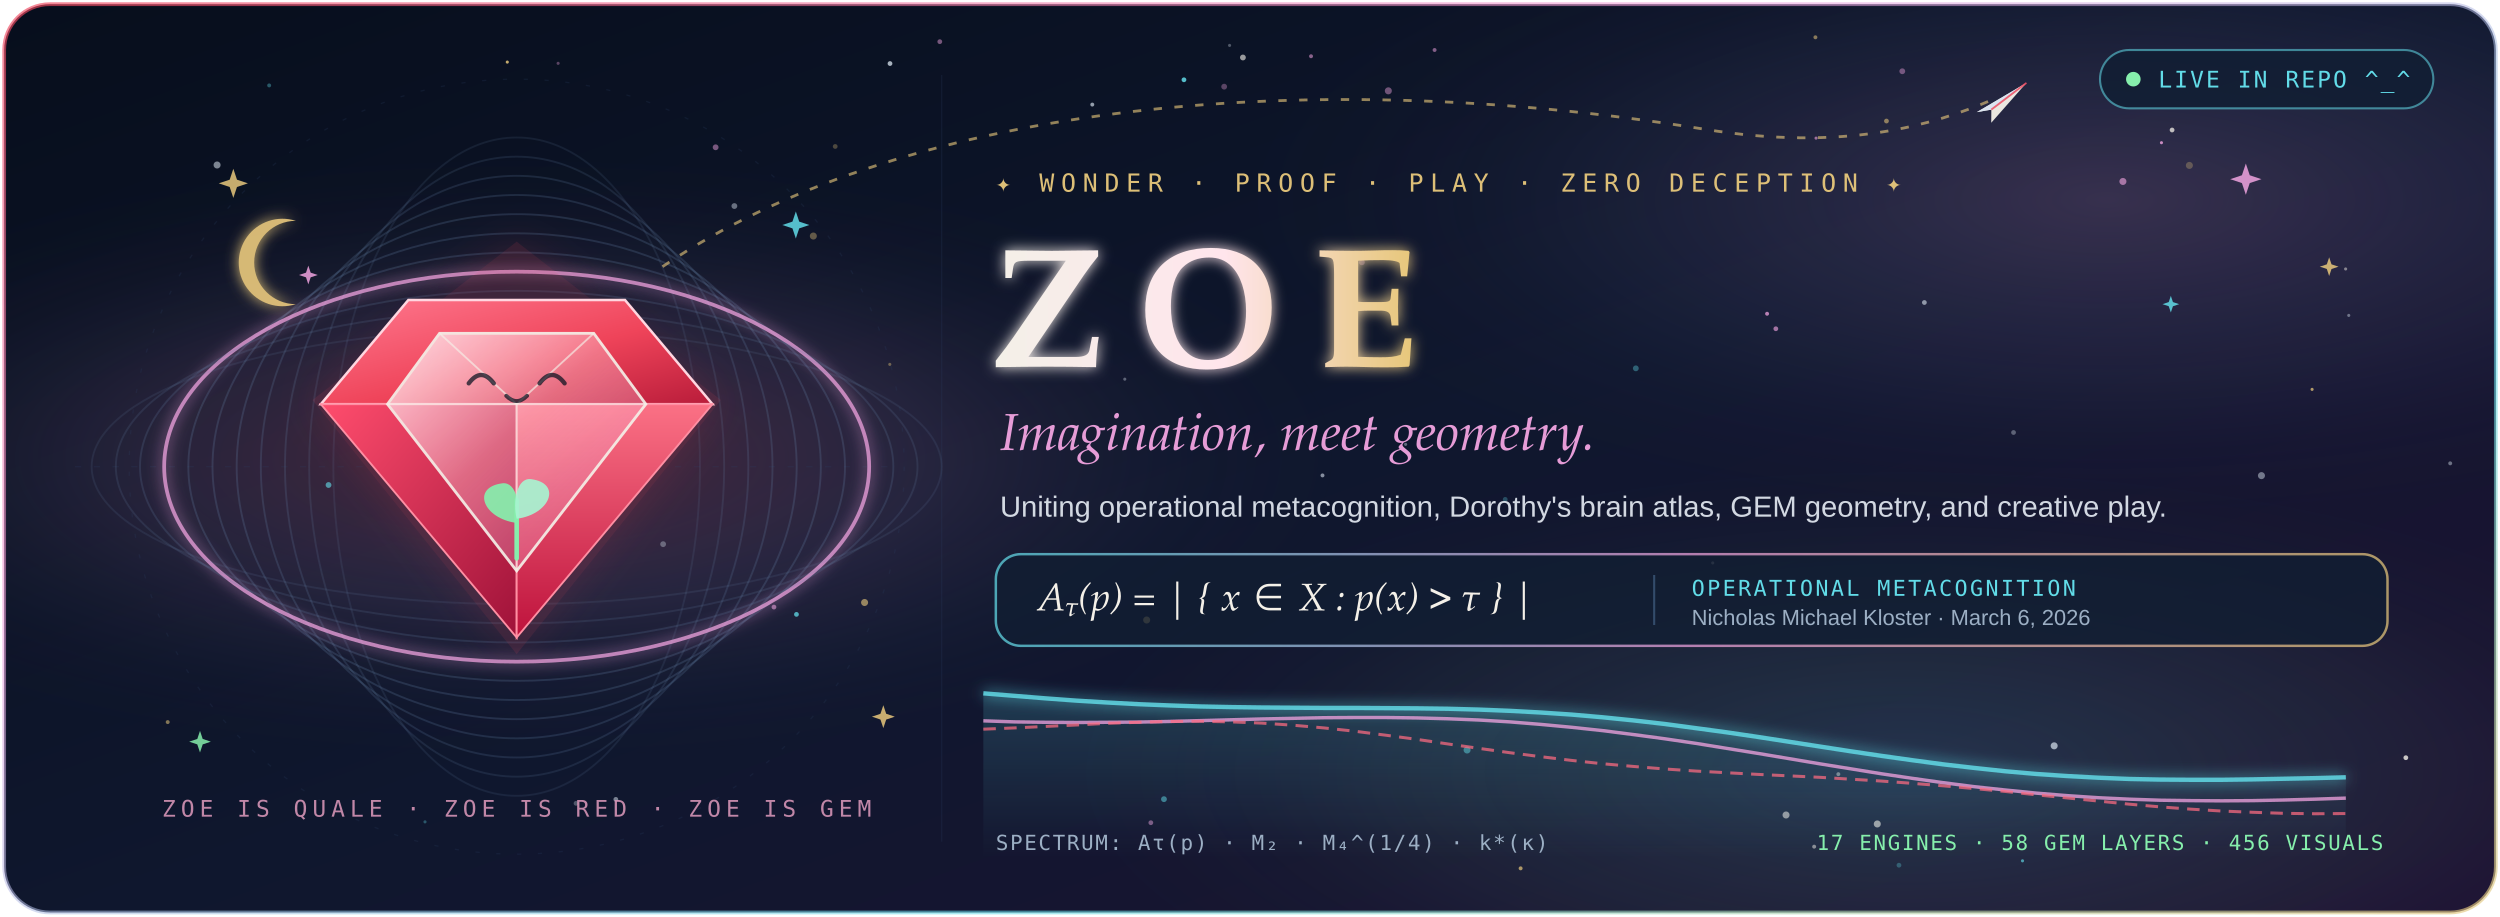
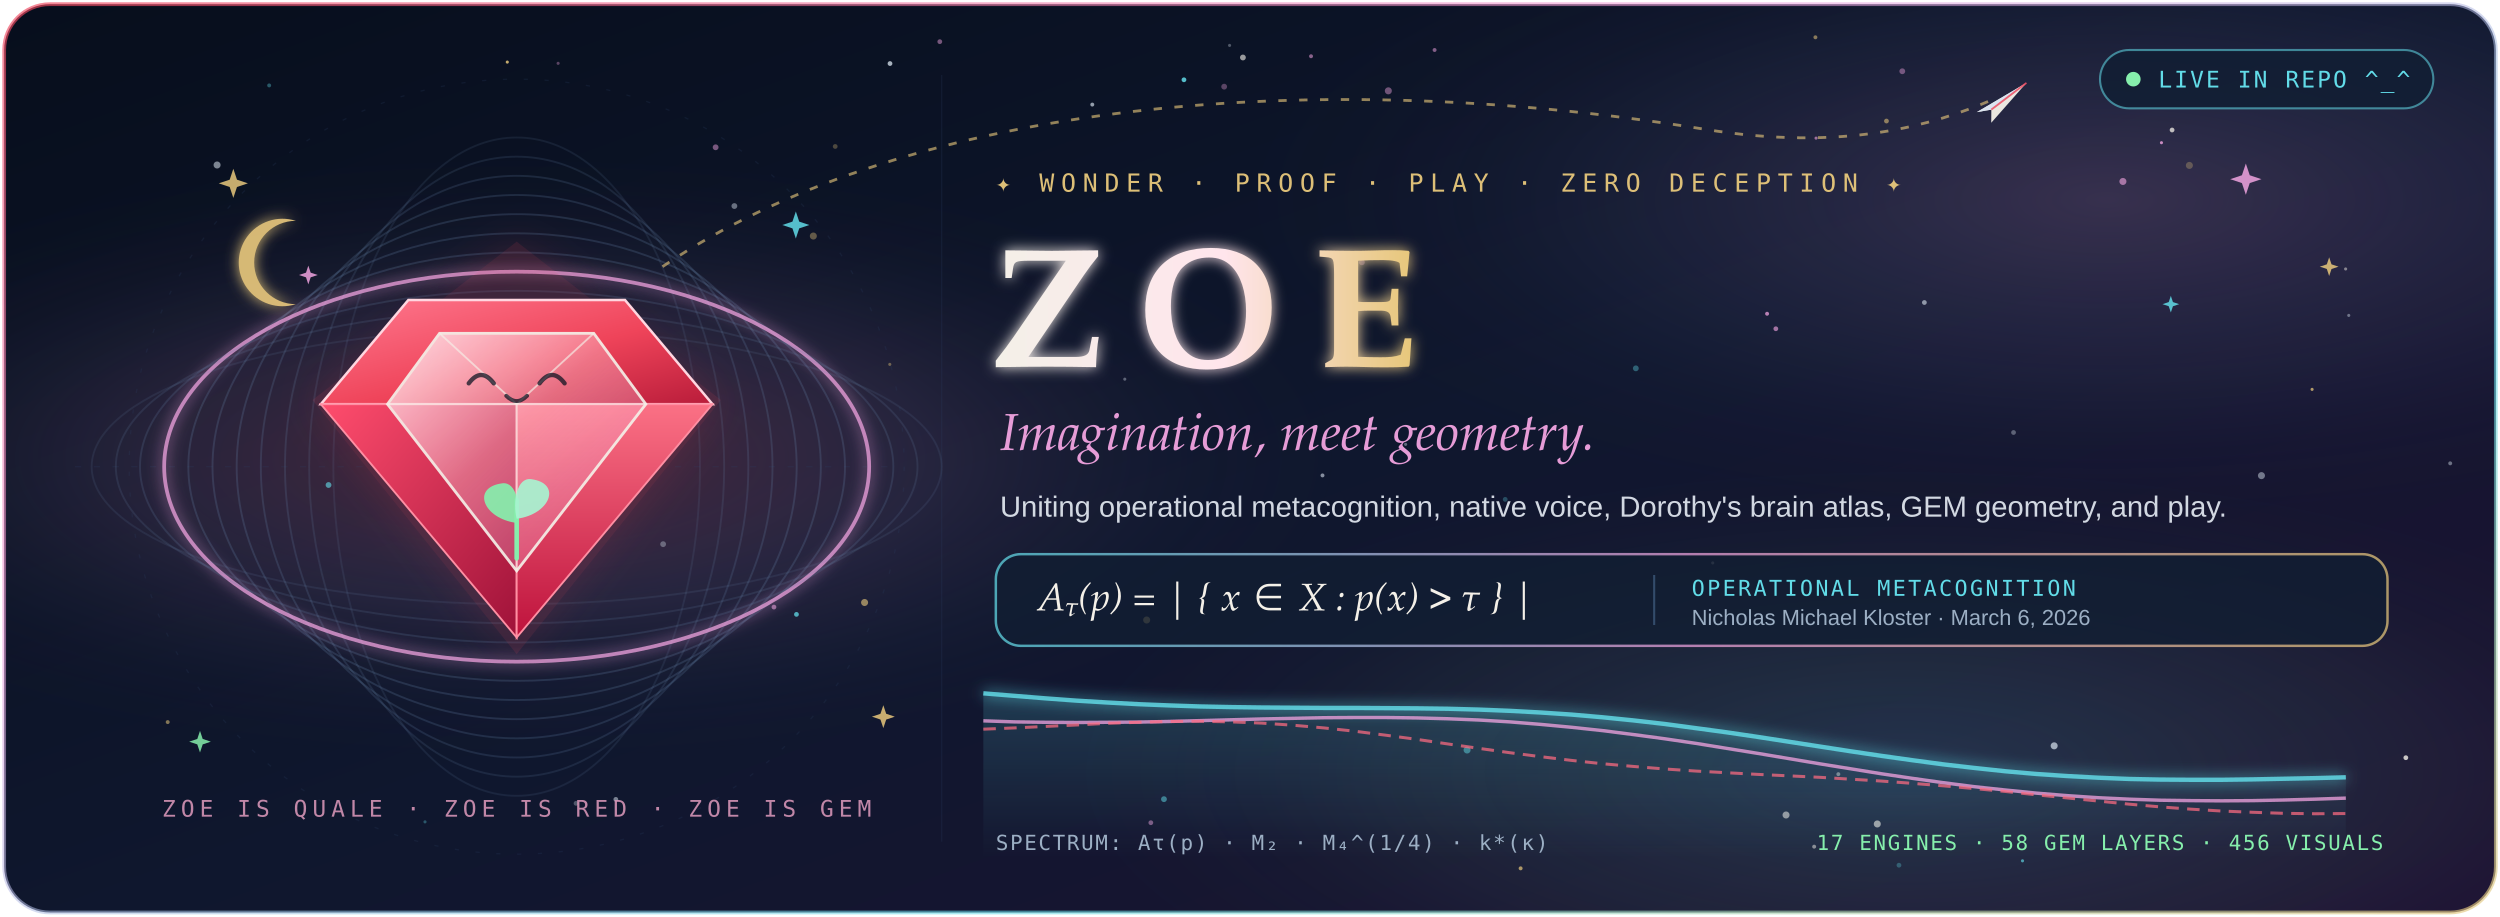
<svg xmlns="http://www.w3.org/2000/svg" viewBox="0 0 1200 440" width="1200" height="440" role="img" aria-label="Zoe — Imagination, meet geometry. Operational Metacognition and unified research observatory.">
  <defs>
    <linearGradient id="bgGrad" x1="0%" y1="0%" x2="100%" y2="100%">
      <stop offset="0%" stop-color="#070e1c" />
      <stop offset="52%" stop-color="#0f172e" />
      <stop offset="100%" stop-color="#1e1233" />
    </linearGradient>
    <radialGradient id="rubyNebula" cx="21%" cy="50%" r="34%">
      <stop offset="0%" stop-color="#ef445a" stop-opacity="0.26" />
      <stop offset="48%" stop-color="#f0a3df" stop-opacity="0.10" />
      <stop offset="100%" stop-color="#08101e" stop-opacity="0" />
    </radialGradient>
    <radialGradient id="orchidNebula" cx="84%" cy="22%" r="36%">
      <stop offset="0%" stop-color="#f0a3df" stop-opacity="0.18" />
      <stop offset="55%" stop-color="#b8a1e3" stop-opacity="0.06" />
      <stop offset="100%" stop-color="#08101e" stop-opacity="0" />
    </radialGradient>
    <radialGradient id="aquaNebula" cx="76%" cy="84%" r="35%">
      <stop offset="0%" stop-color="#62dce8" stop-opacity="0.16" />
      <stop offset="60%" stop-color="#86efac" stop-opacity="0.05" />
      <stop offset="100%" stop-color="#08101e" stop-opacity="0" />
    </radialGradient>
    <linearGradient id="borderGrad" x1="0%" y1="0%" x2="100%" y2="100%">
      <stop offset="0%" stop-color="#ef445a" stop-opacity="0.65" />
      <stop offset="35%" stop-color="#f0a3df" stop-opacity="0.55" />
      <stop offset="70%" stop-color="#62dce8" stop-opacity="0.55" />
      <stop offset="100%" stop-color="#e7c77b" stop-opacity="0.65" />
    </linearGradient>
    <linearGradient id="titleGrad" x1="0%" y1="0%" x2="100%" y2="0%">
      <stop offset="0%" stop-color="#f4f0e8" />
      <stop offset="55%" stop-color="#ffe5ec" />
      <stop offset="100%" stop-color="#e7c77b" />
    </linearGradient>
    <linearGradient id="gemFacetTop" x1="0%" y1="0%" x2="100%" y2="100%">
      <stop offset="0%" stop-color="#ff7a90" />
      <stop offset="55%" stop-color="#ef445a" />
      <stop offset="100%" stop-color="#b91c3a" />
    </linearGradient>
    <linearGradient id="gemFacetLeft" x1="0%" y1="0%" x2="100%" y2="100%">
      <stop offset="0%" stop-color="#ff4d6d" />
      <stop offset="100%" stop-color="#9f1239" />
    </linearGradient>
    <linearGradient id="gemFacetRight" x1="0%" y1="0%" x2="0%" y2="100%">
      <stop offset="0%" stop-color="#fb7185" />
      <stop offset="100%" stop-color="#be123c" />
    </linearGradient>
    <linearGradient id="gemInner" x1="0%" y1="0%" x2="100%" y2="100%">
      <stop offset="0%" stop-color="#fff1f5" stop-opacity="0.92" />
      <stop offset="45%" stop-color="#ffd6e0" stop-opacity="0.38" />
      <stop offset="100%" stop-color="#f0a3df" stop-opacity="0.18" />
    </linearGradient>
    <linearGradient id="eqBorder" x1="0%" y1="0%" x2="100%" y2="0%">
      <stop offset="0%" stop-color="#62dce8" stop-opacity="0.72" />
      <stop offset="50%" stop-color="#f0a3df" stop-opacity="0.72" />
      <stop offset="100%" stop-color="#e7c77b" stop-opacity="0.72" />
    </linearGradient>
    <linearGradient id="waveFill" x1="0%" y1="0%" x2="0%" y2="100%">
      <stop offset="0%" stop-color="#62dce8" stop-opacity="0.18" />
      <stop offset="100%" stop-color="#62dce8" stop-opacity="0.0" />
    </linearGradient>
    <filter id="softGlow" x="-30%" y="-30%" width="160%" height="160%">
      <feGaussianBlur stdDeviation="3.2" result="blur" />
      <feMerge>
        <feMergeNode in="blur" />
        <feMergeNode in="SourceGraphic" />
      </feMerge>
    </filter>
    <filter id="gemHalo" x="-45%" y="-45%" width="190%" height="190%">
      <feGaussianBlur stdDeviation="10" result="blur" />
      <feMerge>
        <feMergeNode in="blur" />
        <feMergeNode in="SourceGraphic" />
      </feMerge>
    </filter>
    <clipPath id="cardClip">
      <rect x="2" y="2" width="1196" height="436" rx="22" />
    </clipPath>
  </defs>
  <g clip-path="url(#cardClip)">
    <rect width="1200" height="440" fill="url(#bgGrad)" />
    <rect width="1200" height="440" fill="url(#rubyNebula)" />
    <rect width="1200" height="440" fill="url(#orchidNebula)" />
    <rect width="1200" height="440" fill="url(#aquaNebula)" />
    <g stroke="#2a3f63" stroke-width="0.6" opacity="0.22">
      <line x1="452" y1="36" x2="452" y2="404" />
      <line x1="36" y1="224" x2="432" y2="224" stroke-dasharray="3 6" />
      <circle cx="248" cy="224" r="186" fill="none" stroke-dasharray="2 8" />
    </g>
    <circle cx="1019.0" cy="87.1" r="1.70" fill="#f0a3df" opacity="0.61">
      <animate attributeName="opacity" values="0.21;0.81;0.21" dur="5.09s" begin="2.00s" repeatCount="indefinite" />
    </circle>
    <circle cx="1176.1" cy="222.4" r="0.95" fill="#cbd5e1" opacity="0.47" />
    <circle cx="848.2" cy="150.6" r="0.95" fill="#f0a3df" opacity="0.74" />
    <circle cx="905.5" cy="58.1" r="1.15" fill="#e7c77b" opacity="0.56" />
    <circle cx="104.2" cy="79.2" r="1.70" fill="#cbd5e1" opacity="0.59">
      <animate attributeName="opacity" values="0.21;0.79;0.21" dur="4.42s" begin="1.11s" repeatCount="indefinite" />
    </circle>
    <circle cx="785.2" cy="176.8" r="1.40" fill="#62dce8" opacity="0.37" />
    <circle cx="352.5" cy="98.9" r="1.40" fill="#cbd5e1" opacity="0.48" />
    <circle cx="666.4" cy="43.6" r="1.70" fill="#f0a3df" opacity="0.44" />
    <circle cx="911.5" cy="415.3" r="1.15" fill="#62dce8" opacity="0.30">
      <animate attributeName="opacity" values="0.10;0.50;0.10" dur="4.08s" begin="2.52s" repeatCount="indefinite" />
    </circle>
    <circle cx="870.8" cy="406.4" r="0.95" fill="#f4f0e8" opacity="0.50" />
    <circle cx="913.1" cy="34.2" r="1.40" fill="#f0a3df" opacity="0.42" />
    <circle cx="722.5" cy="239.7" r="1.15" fill="#62dce8" opacity="0.28" />
    <circle cx="295.6" cy="383.7" r="1.15" fill="#cbd5e1" opacity="0.56">
      <animate attributeName="opacity" values="0.20;0.76;0.20" dur="3.89s" begin="2.95s" repeatCount="indefinite" />
    </circle>
    <circle cx="1154.8" cy="363.7" r="1.15" fill="#f4f0e8" opacity="0.80" />
    <circle cx="1042.6" cy="62.4" r="1.15" fill="#f4f0e8" opacity="0.74" />
    <circle cx="688.6" cy="24.0" r="0.95" fill="#f0a3df" opacity="0.52" />
    <circle cx="427.1" cy="174.9" r="0.75" fill="#e7c77b" opacity="0.41">
      <animate attributeName="opacity" values="0.15;0.61;0.15" dur="4.76s" begin="0.28s" repeatCount="indefinite" />
    </circle>
    <circle cx="852.4" cy="157.8" r="1.15" fill="#f0a3df" opacity="0.63" />
    <circle cx="400.9" cy="70.3" r="1.15" fill="#e7c77b" opacity="0.30" />
    <circle cx="653.7" cy="125.9" r="1.40" fill="#f0a3df" opacity="0.31" />
    <circle cx="1037.5" cy="68.5" r="0.75" fill="#f0a3df" opacity="0.80">
      <animate attributeName="opacity" values="0.28;1.00;0.28" dur="3.61s" begin="3.37s" repeatCount="indefinite" />
    </circle>
    <circle cx="629.3" cy="27.0" r="0.95" fill="#f0a3df" opacity="0.55" />
    <circle cx="674.7" cy="213.3" r="0.75" fill="#cbd5e1" opacity="0.44" />
    <circle cx="822.1" cy="270.2" r="0.75" fill="#f4f0e8" opacity="0.41" />
    <circle cx="871.7" cy="66.3" r="0.75" fill="#f0a3df" opacity="0.60">
      <animate attributeName="opacity" values="0.21;0.80;0.21" dur="5.21s" begin="1.09s" repeatCount="indefinite" />
    </circle>
    <circle cx="986.0" cy="358.0" r="1.70" fill="#cbd5e1" opacity="0.76" />
    <circle cx="596.6" cy="27.6" r="1.40" fill="#f4f0e8" opacity="0.61" />
    <circle cx="871.4" cy="17.9" r="0.95" fill="#e7c77b" opacity="0.55" />
    <circle cx="1125.9" cy="129.1" r="0.75" fill="#f4f0e8" opacity="0.47">
      <animate attributeName="opacity" values="0.17;0.67;0.17" dur="4.63s" begin="3.80s" repeatCount="indefinite" />
    </circle>
    <circle cx="634.8" cy="228.2" r="0.95" fill="#cbd5e1" opacity="0.63" />
    <circle cx="129.2" cy="41.0" r="0.95" fill="#62dce8" opacity="0.36" />
    <circle cx="80.5" cy="346.6" r="0.95" fill="#e7c77b" opacity="0.54" />
    <circle cx="558.7" cy="383.6" r="1.40" fill="#62dce8" opacity="0.50">
      <animate attributeName="opacity" values="0.17;0.70;0.17" dur="3.21s" begin="0.93s" repeatCount="indefinite" />
    </circle>
    <circle cx="204.0" cy="394.5" r="0.75" fill="#62dce8" opacity="0.33" />
    <circle cx="539.9" cy="182.0" r="0.75" fill="#cbd5e1" opacity="0.41" />
    <circle cx="1050.9" cy="79.4" r="1.70" fill="#e7c77b" opacity="0.29" />
    <circle cx="590.2" cy="21.8" r="0.75" fill="#cbd5e1" opacity="0.36">
      <animate attributeName="opacity" values="0.13;0.56;0.13" dur="3.93s" begin="0.01s" repeatCount="indefinite" />
    </circle>
    <circle cx="704.2" cy="360.0" r="1.70" fill="#62dce8" opacity="0.47" />
    <circle cx="901.1" cy="395.5" r="1.70" fill="#f4f0e8" opacity="0.59" />
    <circle cx="550.4" cy="297.6" r="1.70" fill="#e7c77b" opacity="0.66" />
    <circle cx="882.4" cy="371.6" r="0.95" fill="#f4f0e8" opacity="0.43">
      <animate attributeName="opacity" values="0.15;0.63;0.15" dur="4.18s" begin="3.93s" repeatCount="indefinite" />
    </circle>
    <circle cx="343.5" cy="70.7" r="1.40" fill="#f0a3df" opacity="0.48" />
    <circle cx="243.5" cy="29.8" r="0.75" fill="#e7c77b" opacity="0.84" />
    <circle cx="318.3" cy="261.2" r="1.40" fill="#cbd5e1" opacity="0.38" />
    <circle cx="729.9" cy="416.8" r="0.95" fill="#e7c77b" opacity="0.71">
      <animate attributeName="opacity" values="0.25;0.91;0.25" dur="5.55s" begin="3.26s" repeatCount="indefinite" />
    </circle>
    <circle cx="966.5" cy="207.6" r="1.15" fill="#cbd5e1" opacity="0.39" />
    <circle cx="857.3" cy="391.2" r="1.70" fill="#f4f0e8" opacity="0.55" />
    <circle cx="382.3" cy="294.9" r="1.15" fill="#62dce8" opacity="0.75" />
    <circle cx="587.6" cy="41.6" r="1.40" fill="#f0a3df" opacity="0.34">
      <animate attributeName="opacity" values="0.12;0.54;0.12" dur="4.75s" begin="3.01s" repeatCount="indefinite" />
    </circle>
    <circle cx="267.9" cy="30.4" r="0.75" fill="#f0a3df" opacity="0.35" />
    <circle cx="1085.5" cy="228.3" r="1.70" fill="#cbd5e1" opacity="0.51" />
    <circle cx="276.5" cy="385.6" r="1.15" fill="#cbd5e1" opacity="0.34" />
    <circle cx="415.0" cy="289.2" r="1.70" fill="#e7c77b" opacity="0.61">
      <animate attributeName="opacity" values="0.21;0.81;0.21" dur="5.10s" begin="1.32s" repeatCount="indefinite" />
    </circle>
    <circle cx="157.7" cy="232.8" r="1.40" fill="#62dce8" opacity="0.62" />
    <circle cx="451.1" cy="20.0" r="1.15" fill="#f0a3df" opacity="0.47" />
    <circle cx="970.8" cy="413.2" r="0.75" fill="#62dce8" opacity="0.65" />
    <circle cx="568.3" cy="38.3" r="1.15" fill="#62dce8" opacity="0.84">
      <animate attributeName="opacity" values="0.30;1.00;0.30" dur="3.11s" begin="1.42s" repeatCount="indefinite" />
    </circle>
    <circle cx="552.4" cy="394.9" r="1.15" fill="#f0a3df" opacity="0.47" />
    <circle cx="910.4" cy="282.7" r="1.15" fill="#e7c77b" opacity="0.35" />
    <circle cx="524.3" cy="50.2" r="0.95" fill="#cbd5e1" opacity="0.71" />
    <circle cx="390.4" cy="113.3" r="1.70" fill="#e7c77b" opacity="0.39">
      <animate attributeName="opacity" values="0.13;0.59;0.13" dur="5.39s" begin="3.79s" repeatCount="indefinite" />
    </circle>
    <circle cx="371.5" cy="291.4" r="1.15" fill="#f0a3df" opacity="0.57" />
    <circle cx="923.7" cy="145.2" r="1.15" fill="#cbd5e1" opacity="0.65" />
    <circle cx="1109.8" cy="186.9" r="0.75" fill="#e7c77b" opacity="0.74" />
    <circle cx="427.2" cy="30.5" r="1.15" fill="#cbd5e1" opacity="0.82">
      <animate attributeName="opacity" values="0.29;1.00;0.29" dur="3.42s" begin="3.13s" repeatCount="indefinite" />
    </circle>
    <circle cx="1127.4" cy="151.4" r="0.75" fill="#cbd5e1" opacity="0.46" />
    <circle cx="644.4" cy="174.5" r="0.95" fill="#f0a3df" opacity="0.48" />
    <circle cx="319.6" cy="218.2" r="1.15" fill="#62dce8" opacity="0.54" />
    <g transform="translate(112.0,88.0)">
      <polygon points="0,-7.00 1.75,-1.75 7.00,0 1.75,1.75 0,7.00 -1.75,1.75 -7.00,0 -1.75,-1.75" fill="#e7c77b" opacity="0.85">
        <animate attributeName="opacity" values="0.25;0.98;0.25" dur="3.40s" begin="0.20s" repeatCount="indefinite" />
        <animateTransform attributeName="transform" type="scale" values="0.82;1.15;0.82" dur="3.40s" begin="0.20s" repeatCount="indefinite" />
      </polygon>
    </g>
    <g transform="translate(148.0,132.0)">
      <polygon points="0,-4.50 1.12,-1.12 4.50,0 1.12,1.12 0,4.50 -1.12,1.12 -4.50,0 -1.12,-1.12" fill="#f0a3df" opacity="0.85">
        <animate attributeName="opacity" values="0.25;0.98;0.25" dur="4.10s" begin="1.10s" repeatCount="indefinite" />
        <animateTransform attributeName="transform" type="scale" values="0.82;1.15;0.82" dur="4.10s" begin="1.10s" repeatCount="indefinite" />
      </polygon>
    </g>
    <g transform="translate(382.0,108.0)">
      <polygon points="0,-6.50 1.62,-1.62 6.50,0 1.62,1.62 0,6.50 -1.62,1.62 -6.50,0 -1.62,-1.62" fill="#62dce8" opacity="0.85">
        <animate attributeName="opacity" values="0.25;0.98;0.25" dur="3.80s" begin="0.60s" repeatCount="indefinite" />
        <animateTransform attributeName="transform" type="scale" values="0.82;1.15;0.82" dur="3.80s" begin="0.60s" repeatCount="indefinite" />
      </polygon>
    </g>
    <g transform="translate(424.0,344.0)">
      <polygon points="0,-5.50 1.38,-1.38 5.50,0 1.38,1.38 0,5.50 -1.38,1.38 -5.50,0 -1.38,-1.38" fill="#e7c77b" opacity="0.85">
        <animate attributeName="opacity" values="0.25;0.98;0.25" dur="4.50s" begin="1.70s" repeatCount="indefinite" />
        <animateTransform attributeName="transform" type="scale" values="0.82;1.15;0.82" dur="4.50s" begin="1.70s" repeatCount="indefinite" />
      </polygon>
    </g>
    <g transform="translate(1078.0,86.0)">
      <polygon points="0,-7.50 1.88,-1.88 7.50,0 1.88,1.88 0,7.50 -1.88,1.88 -7.50,0 -1.88,-1.88" fill="#f0a3df" opacity="0.85">
        <animate attributeName="opacity" values="0.25;0.98;0.25" dur="3.90s" begin="0.40s" repeatCount="indefinite" />
        <animateTransform attributeName="transform" type="scale" values="0.82;1.15;0.82" dur="3.90s" begin="0.40s" repeatCount="indefinite" />
      </polygon>
    </g>
    <g transform="translate(1118.0,128.0)">
      <polygon points="0,-4.50 1.12,-1.12 4.50,0 1.12,1.12 0,4.50 -1.12,1.12 -4.50,0 -1.12,-1.12" fill="#e7c77b" opacity="0.85">
        <animate attributeName="opacity" values="0.25;0.98;0.25" dur="3.20s" begin="1.90s" repeatCount="indefinite" />
        <animateTransform attributeName="transform" type="scale" values="0.82;1.15;0.82" dur="3.20s" begin="1.90s" repeatCount="indefinite" />
      </polygon>
    </g>
    <g transform="translate(1042.0,146.0)">
      <polygon points="0,-4.00 1.00,-1.00 4.00,0 1.00,1.00 0,4.00 -1.00,1.00 -4.00,0 -1.00,-1.00" fill="#62dce8" opacity="0.85">
        <animate attributeName="opacity" values="0.25;0.98;0.25" dur="4.60s" begin="0.90s" repeatCount="indefinite" />
        <animateTransform attributeName="transform" type="scale" values="0.82;1.15;0.82" dur="4.60s" begin="0.90s" repeatCount="indefinite" />
      </polygon>
    </g>
    <g transform="translate(96.0,356.0)">
      <polygon points="0,-5.20 1.30,-1.30 5.20,0 1.30,1.30 0,5.20 -1.30,1.30 -5.20,0 -1.30,-1.30" fill="#86efac" opacity="0.85">
        <animate attributeName="opacity" values="0.25;0.98;0.25" dur="4.20s" begin="1.40s" repeatCount="indefinite" />
        <animateTransform attributeName="transform" type="scale" values="0.82;1.15;0.82" dur="4.20s" begin="1.40s" repeatCount="indefinite" />
      </polygon>
    </g>
    <g>
      <ellipse cx="248.0" cy="224.0" rx="88.0" ry="158.0" fill="none" stroke="#6483a8" stroke-width="0.9" opacity="0.14" />
      <ellipse cx="248.0" cy="224.0" rx="99.6" ry="148.8" fill="none" stroke="#6483a8" stroke-width="0.9" opacity="0.17" />
      <ellipse cx="248.0" cy="224.0" rx="111.2" ry="139.6" fill="none" stroke="#6483a8" stroke-width="0.9" opacity="0.20" />
      <ellipse cx="248.0" cy="224.0" rx="122.8" ry="130.4" fill="none" stroke="#6483a8" stroke-width="0.9" opacity="0.22" />
      <ellipse cx="248.0" cy="224.0" rx="134.4" ry="121.2" fill="none" stroke="#6483a8" stroke-width="0.9" opacity="0.24" />
      <ellipse cx="248.0" cy="224.0" rx="146.0" ry="112.0" fill="none" stroke="#6483a8" stroke-width="0.9" opacity="0.24" />
      <ellipse cx="248.0" cy="224.0" rx="157.6" ry="102.8" fill="none" stroke="#6483a8" stroke-width="0.9" opacity="0.24" />
      <ellipse cx="248.0" cy="224.0" rx="169.2" ry="93.6" fill="none" stroke="#f0a3df" stroke-width="1.8" opacity="0.78" filter="url(#softGlow)">
        <animate attributeName="opacity" values="0.52;0.92;0.52" dur="5.5s" repeatCount="indefinite" />
      </ellipse>
      <ellipse cx="248.0" cy="224.0" rx="180.8" ry="84.4" fill="none" stroke="#6483a8" stroke-width="0.9" opacity="0.20" />
      <ellipse cx="248.0" cy="224.0" rx="192.4" ry="75.2" fill="none" stroke="#6483a8" stroke-width="0.9" opacity="0.17" />
      <ellipse cx="248.0" cy="224.0" rx="204.0" ry="66.0" fill="none" stroke="#6483a8" stroke-width="0.9" opacity="0.14" />
    </g>
    <path d="M 318,128 C 430,52 620,30 818,62 C 885,73 928,60 956,48" fill="none" stroke="#e7c77b" stroke-width="1.35" stroke-dasharray="4 6" opacity="0.62">
      <animate attributeName="stroke-dashoffset" from="40" to="0" dur="5.2s" repeatCount="indefinite" />
    </path>
    <g transform="translate(960,46)">
      <animateTransform attributeName="transform" type="translate" values="958,47; 966,42; 958,47" dur="4.2s" repeatCount="indefinite" />
      <g transform="rotate(-18)">
        <polygon points="-13,4 14,-2 -8,11 -6,5" fill="#f4f0e8" opacity="0.95" />
        <polygon points="-13,4 14,-2 -6,5" fill="#d9e4f2" opacity="0.88" />
        <line x1="-6" y1="5" x2="14" y2="-2" stroke="#ef445a" stroke-width="0.9" opacity="0.8" />
      </g>
    </g>
    <g transform="translate(128,126)">
      <path d="M 14,-20 A 21,21 0 1,0 14,20 A 15.5,15.5 0 1,1 14,-20 Z" fill="#e7c77b" opacity="0.92" filter="url(#softGlow)" />
    </g>
    <g>
      <animateTransform attributeName="transform" type="translate" values="0,0; 0,-7; 0,0" dur="5.4s" repeatCount="indefinite" />
      <polygon points="248,116 346,192 248,314 150,192" fill="#ef445a" opacity="0.16" filter="url(#gemHalo)" />
      <polygon points="196,144 300,144 342,194 154,194" fill="url(#gemFacetTop)" stroke="#ffd6e0" stroke-width="1.2" />
      <polygon points="154,194 248,194 248,306" fill="url(#gemFacetLeft)" stroke="#ff8fa3" stroke-width="0.9" />
      <polygon points="248,194 342,194 248,306" fill="url(#gemFacetRight)" stroke="#ff8fa3" stroke-width="0.9" />
      <polygon points="211,160 285,160 310,194 248,274 186,194" fill="url(#gemInner)" stroke="#f4f0e8" stroke-width="1.35" opacity="0.92" />
      <line x1="211" y1="160" x2="248" y2="194" stroke="#f4f0e8" stroke-width="0.9" opacity="0.65" />
      <line x1="285" y1="160" x2="248" y2="194" stroke="#f4f0e8" stroke-width="0.9" opacity="0.65" />
      <line x1="186" y1="194" x2="310" y2="194" stroke="#f4f0e8" stroke-width="0.9" opacity="0.55" />
      <line x1="248" y1="194" x2="248" y2="274" stroke="#f4f0e8" stroke-width="0.9" opacity="0.55" />
      <path d="M 225,184 Q 231,176 237,184" fill="none" stroke="#08101e" stroke-width="2.1" stroke-linecap="round" opacity="0.72" />
      <path d="M 259,184 Q 265,176 271,184" fill="none" stroke="#08101e" stroke-width="2.1" stroke-linecap="round" opacity="0.72" />
      <path d="M 243,190 Q 248,195 253,190" fill="none" stroke="#08101e" stroke-width="1.9" stroke-linecap="round" opacity="0.72" />
      <g transform="translate(248,256)">
        <line x1="0" y1="12" x2="0" y2="-16" stroke="#86efac" stroke-width="2.2" stroke-linecap="round" />
        <path d="M 0,-5 C -16,-7 -22,-22 -7,-24 C 0,-25 2,-13 0,-5 Z" fill="#86efac" opacity="0.92" />
        <path d="M 0,-7 C 16,-9 22,-24 7,-26 C 0,-27 -2,-15 0,-7 Z" fill="#a7f3d0" opacity="0.92" />
      </g>
    </g>
    <text x="248" y="392" text-anchor="middle" font-family="'JetBrains Mono', 'Fira Code', ui-monospace, SFMono-Regular, Menlo, monospace" font-size="11" letter-spacing="2.4" fill="#d996b8" opacity="0.88">ZOE IS QUALE · ZOE IS RED · ZOE IS GEM</text>
    <g transform="translate(1008,24)">
      <rect x="0" y="0" width="160" height="28" rx="14" fill="#111e33" fill-opacity="0.85" stroke="#62dce8" stroke-opacity="0.55" stroke-width="1" />
      <circle cx="16" cy="14" r="3.5" fill="#86efac">
        <animate attributeName="opacity" values="0.45;1;0.45" dur="2.2s" repeatCount="indefinite" />
      </circle>
      <text x="28" y="18" font-family="'JetBrains Mono', 'Fira Code', ui-monospace, SFMono-Regular, Menlo, monospace" font-size="11" fill="#62dce8" letter-spacing="1.0">LIVE IN REPO ^_^</text>
    </g>
    <text x="478" y="92" font-family="'JetBrains Mono', 'Fira Code', ui-monospace, SFMono-Regular, Menlo, monospace" font-size="12" letter-spacing="3.2" fill="#e7c77b" opacity="0.95">✦  WONDER  ·  PROOF  ·  PLAY  ·  ZERO DECEPTION  ✦</text>
    <text x="476" y="176" font-family="Georgia, 'Palatino Linotype', 'Book Antiqua', serif" font-size="82" font-weight="700" letter-spacing="16" fill="url(#titleGrad)" filter="url(#softGlow)">ZOE</text>
    <text x="480" y="216" font-family="Georgia, 'Palatino Linotype', 'Book Antiqua', serif" font-style="italic" font-size="25" fill="#f0a3df" opacity="0.95">Imagination, meet geometry.</text>
-     <text x="480" y="248" font-family="'Segoe UI', -apple-system, BlinkMacSystemFont, 'Helvetica Neue', Arial, sans-serif" font-size="14" fill="#e7edf5" opacity="0.90">Uniting operational metacognition, Dorothy's brain atlas, GEM geometry, and creative play.</text>
+     <text x="480" y="248" font-family="'Segoe UI', -apple-system, BlinkMacSystemFont, 'Helvetica Neue', Arial, sans-serif" font-size="14" fill="#e7edf5" opacity="0.90">Uniting operational metacognition, native voice, Dorothy's brain atlas, GEM geometry, and play.</text>
    <g transform="translate(478,266)">
      <rect x="0" y="0" width="668" height="44" rx="12" fill="#111e33" fill-opacity="0.78" stroke="url(#eqBorder)" stroke-width="1.2" />
      <text x="20" y="27" font-family="Georgia, 'Palatino Linotype', 'Book Antiqua', serif" font-style="italic" font-size="18.5" fill="#f4f0e8">
        A<tspan baseline-shift="sub" font-size="13">τ</tspan>(p)  =  | { x ∈ X : p(x) &gt; τ } |
      </text>
      <line x1="316" y1="10" x2="316" y2="34" stroke="#334c6b" stroke-width="1" />
      <text x="334" y="20" font-family="'JetBrains Mono', 'Fira Code', ui-monospace, SFMono-Regular, Menlo, monospace" font-size="10.5" fill="#62dce8" letter-spacing="1.1">OPERATIONAL METACOGNITION</text>
      <text x="334" y="34" font-family="'Segoe UI', -apple-system, BlinkMacSystemFont, 'Helvetica Neue', Arial, sans-serif" font-size="10.5" fill="#9cafc4">Nicholas Michael Kloster · March 6, 2026</text>
    </g>
    <g>
      <path d="M 472.0,332.8 L 486.9,334.0 L 501.7,335.2 L 516.6,336.3 L 531.5,337.2 L 546.3,338.0 L 561.2,338.6 L 576.0,339.1 L 590.9,339.4 L 605.8,339.6 L 620.6,339.7 L 635.5,339.8 L 650.4,339.8 L 665.2,339.9 L 680.1,340.0 L 695.0,340.2 L 709.8,340.6 L 724.7,341.2 L 739.5,342.0 L 754.4,343.0 L 769.3,344.3 L 784.1,345.8 L 799.0,347.5 L 813.9,349.5 L 828.7,351.5 L 843.6,353.7 L 858.5,356.0 L 873.3,358.3 L 888.2,360.6 L 903.0,362.8 L 917.9,364.9 L 932.8,366.9 L 947.6,368.6 L 962.5,370.2 L 977.4,371.5 L 992.2,372.5 L 1007.1,373.3 L 1022.0,373.9 L 1036.8,374.2 L 1051.7,374.3 L 1066.5,374.3 L 1081.4,374.1 L 1096.3,373.8 L 1111.1,373.5 L 1126.0,373.1 L 1126,412 L 472,412 Z" fill="url(#waveFill)" />
      <path id="curveAqua" d="M 472.0,332.8 L 486.9,334.0 L 501.7,335.2 L 516.6,336.3 L 531.5,337.2 L 546.3,338.0 L 561.2,338.6 L 576.0,339.1 L 590.9,339.4 L 605.8,339.6 L 620.6,339.7 L 635.5,339.8 L 650.4,339.8 L 665.2,339.9 L 680.1,340.0 L 695.0,340.2 L 709.8,340.6 L 724.7,341.2 L 739.5,342.0 L 754.4,343.0 L 769.3,344.3 L 784.1,345.8 L 799.0,347.5 L 813.9,349.5 L 828.7,351.5 L 843.6,353.7 L 858.5,356.0 L 873.3,358.3 L 888.2,360.6 L 903.0,362.8 L 917.9,364.9 L 932.8,366.9 L 947.6,368.6 L 962.5,370.2 L 977.4,371.5 L 992.2,372.5 L 1007.1,373.3 L 1022.0,373.9 L 1036.8,374.2 L 1051.7,374.3 L 1066.5,374.3 L 1081.4,374.1 L 1096.3,373.8 L 1111.1,373.5 L 1126.0,373.1" fill="none" stroke="#62dce8" stroke-width="2.1" opacity="0.86" filter="url(#softGlow)" />
      <path id="curveOrchid" d="M 472.0,346.0 L 486.9,346.5 L 501.7,346.7 L 516.6,346.8 L 531.5,346.7 L 546.3,346.6 L 561.2,346.3 L 576.0,345.9 L 590.9,345.5 L 605.8,345.1 L 620.6,344.8 L 635.5,344.5 L 650.4,344.4 L 665.2,344.4 L 680.1,344.6 L 695.0,345.0 L 709.8,345.6 L 724.7,346.5 L 739.5,347.7 L 754.4,349.1 L 769.3,350.7 L 784.1,352.6 L 799.0,354.6 L 813.9,356.8 L 828.7,359.2 L 843.6,361.6 L 858.5,364.1 L 873.3,366.6 L 888.2,369.0 L 903.0,371.4 L 917.9,373.6 L 932.8,375.7 L 947.6,377.6 L 962.5,379.2 L 977.4,380.7 L 992.2,381.9 L 1007.1,382.9 L 1022.0,383.6 L 1036.8,384.1 L 1051.7,384.3 L 1066.5,384.4 L 1081.4,384.3 L 1096.3,384.0 L 1111.1,383.6 L 1126.0,383.1" fill="none" stroke="#f0a3df" stroke-width="1.65" opacity="0.76" />
      <path id="curveRuby" d="M 472.0,350.0 L 486.9,349.4 L 501.7,348.7 L 516.6,348.0 L 531.5,347.2 L 546.3,346.7 L 561.2,346.3 L 576.0,346.2 L 590.9,346.5 L 605.8,347.1 L 620.6,348.1 L 635.5,349.4 L 650.4,351.0 L 665.2,352.9 L 680.1,354.9 L 695.0,357.1 L 709.8,359.2 L 724.7,361.3 L 739.5,363.2 L 754.4,365.0 L 769.3,366.6 L 784.1,367.9 L 799.0,369.1 L 813.9,370.1 L 828.7,370.9 L 843.6,371.7 L 858.5,372.4 L 873.3,373.1 L 888.2,374.0 L 903.0,374.9 L 917.9,376.0 L 932.8,377.2 L 947.6,378.5 L 962.5,379.9 L 977.4,381.5 L 992.2,383.0 L 1007.1,384.5 L 1022.0,386.0 L 1036.8,387.3 L 1051.7,388.4 L 1066.5,389.3 L 1081.4,389.9 L 1096.3,390.4 L 1111.1,390.6 L 1126.0,390.5" fill="none" stroke="#ff6b81" stroke-width="1.45" opacity="0.72" stroke-dasharray="6 4" />
      <circle r="4.2" fill="#62dce8" filter="url(#softGlow)">
        <animateMotion dur="6.8s" repeatCount="indefinite" path="M 472.0,332.8 L 486.9,334.0 L 501.7,335.2 L 516.6,336.3 L 531.5,337.2 L 546.3,338.0 L 561.2,338.6 L 576.0,339.1 L 590.9,339.4 L 605.8,339.6 L 620.6,339.7 L 635.5,339.8 L 650.4,339.8 L 665.2,339.9 L 680.1,340.0 L 695.0,340.2 L 709.8,340.6 L 724.7,341.2 L 739.5,342.0 L 754.4,343.0 L 769.3,344.3 L 784.1,345.8 L 799.0,347.5 L 813.9,349.5 L 828.7,351.5 L 843.6,353.7 L 858.5,356.0 L 873.3,358.3 L 888.2,360.6 L 903.0,362.8 L 917.9,364.9 L 932.8,366.9 L 947.6,368.6 L 962.5,370.2 L 977.4,371.5 L 992.2,372.5 L 1007.1,373.3 L 1022.0,373.9 L 1036.8,374.2 L 1051.7,374.3 L 1066.5,374.3 L 1081.4,374.1 L 1096.3,373.8 L 1111.1,373.5 L 1126.0,373.1" />
      </circle>
      <circle r="3.4" fill="#f0a3df" filter="url(#softGlow)">
        <animateMotion dur="8.4s" begin="1.6s" repeatCount="indefinite" path="M 472.0,346.0 L 486.9,346.5 L 501.7,346.7 L 516.6,346.8 L 531.5,346.7 L 546.3,346.6 L 561.2,346.3 L 576.0,345.9 L 590.9,345.5 L 605.8,345.1 L 620.6,344.8 L 635.5,344.5 L 650.4,344.4 L 665.2,344.4 L 680.1,344.6 L 695.0,345.0 L 709.8,345.6 L 724.7,346.5 L 739.5,347.7 L 754.4,349.1 L 769.3,350.7 L 784.1,352.6 L 799.0,354.6 L 813.9,356.8 L 828.7,359.2 L 843.6,361.6 L 858.5,364.1 L 873.3,366.6 L 888.2,369.0 L 903.0,371.4 L 917.9,373.6 L 932.8,375.7 L 947.6,377.6 L 962.5,379.2 L 977.4,380.7 L 992.2,381.9 L 1007.1,382.9 L 1022.0,383.6 L 1036.8,384.1 L 1051.7,384.3 L 1066.5,384.4 L 1081.4,384.3 L 1096.3,384.0 L 1111.1,383.6 L 1126.0,383.1" />
      </circle>
      <circle r="3.2" fill="#e7c77b" filter="url(#softGlow)">
        <animateMotion dur="7.6s" begin="3.2s" repeatCount="indefinite" path="M 472.0,350.0 L 486.9,349.4 L 501.7,348.7 L 516.6,348.0 L 531.5,347.2 L 546.3,346.7 L 561.2,346.3 L 576.0,346.2 L 590.9,346.5 L 605.8,347.1 L 620.6,348.1 L 635.5,349.4 L 650.4,351.0 L 665.2,352.9 L 680.1,354.9 L 695.0,357.1 L 709.8,359.2 L 724.7,361.3 L 739.5,363.2 L 754.4,365.0 L 769.3,366.6 L 784.1,367.9 L 799.0,369.1 L 813.9,370.1 L 828.7,370.9 L 843.6,371.7 L 858.5,372.4 L 873.3,373.1 L 888.2,374.0 L 903.0,374.9 L 917.9,376.0 L 932.8,377.2 L 947.6,378.5 L 962.5,379.9 L 977.4,381.5 L 992.2,383.0 L 1007.1,384.5 L 1022.0,386.0 L 1036.8,387.3 L 1051.7,388.4 L 1066.5,389.3 L 1081.4,389.9 L 1096.3,390.4 L 1111.1,390.6 L 1126.0,390.5" />
      </circle>
      <text x="478" y="408" font-family="'JetBrains Mono', 'Fira Code', ui-monospace, SFMono-Regular, Menlo, monospace" font-size="10" fill="#9cafc4" letter-spacing="0.8">SPECTRUM: Aτ(p) · M₂ · M₄^(1/4) · k*(κ)</text>
      <text x="1144" y="408" text-anchor="end" font-family="'JetBrains Mono', 'Fira Code', ui-monospace, SFMono-Regular, Menlo, monospace" font-size="10" fill="#86efac" letter-spacing="0.8">17 ENGINES · 58 GEM LAYERS · 456 VISUALS</text>
    </g>
  </g>
  <rect x="2" y="2" width="1196" height="436" rx="22" fill="none" stroke="url(#borderGrad)" stroke-width="1.8" />
</svg>
